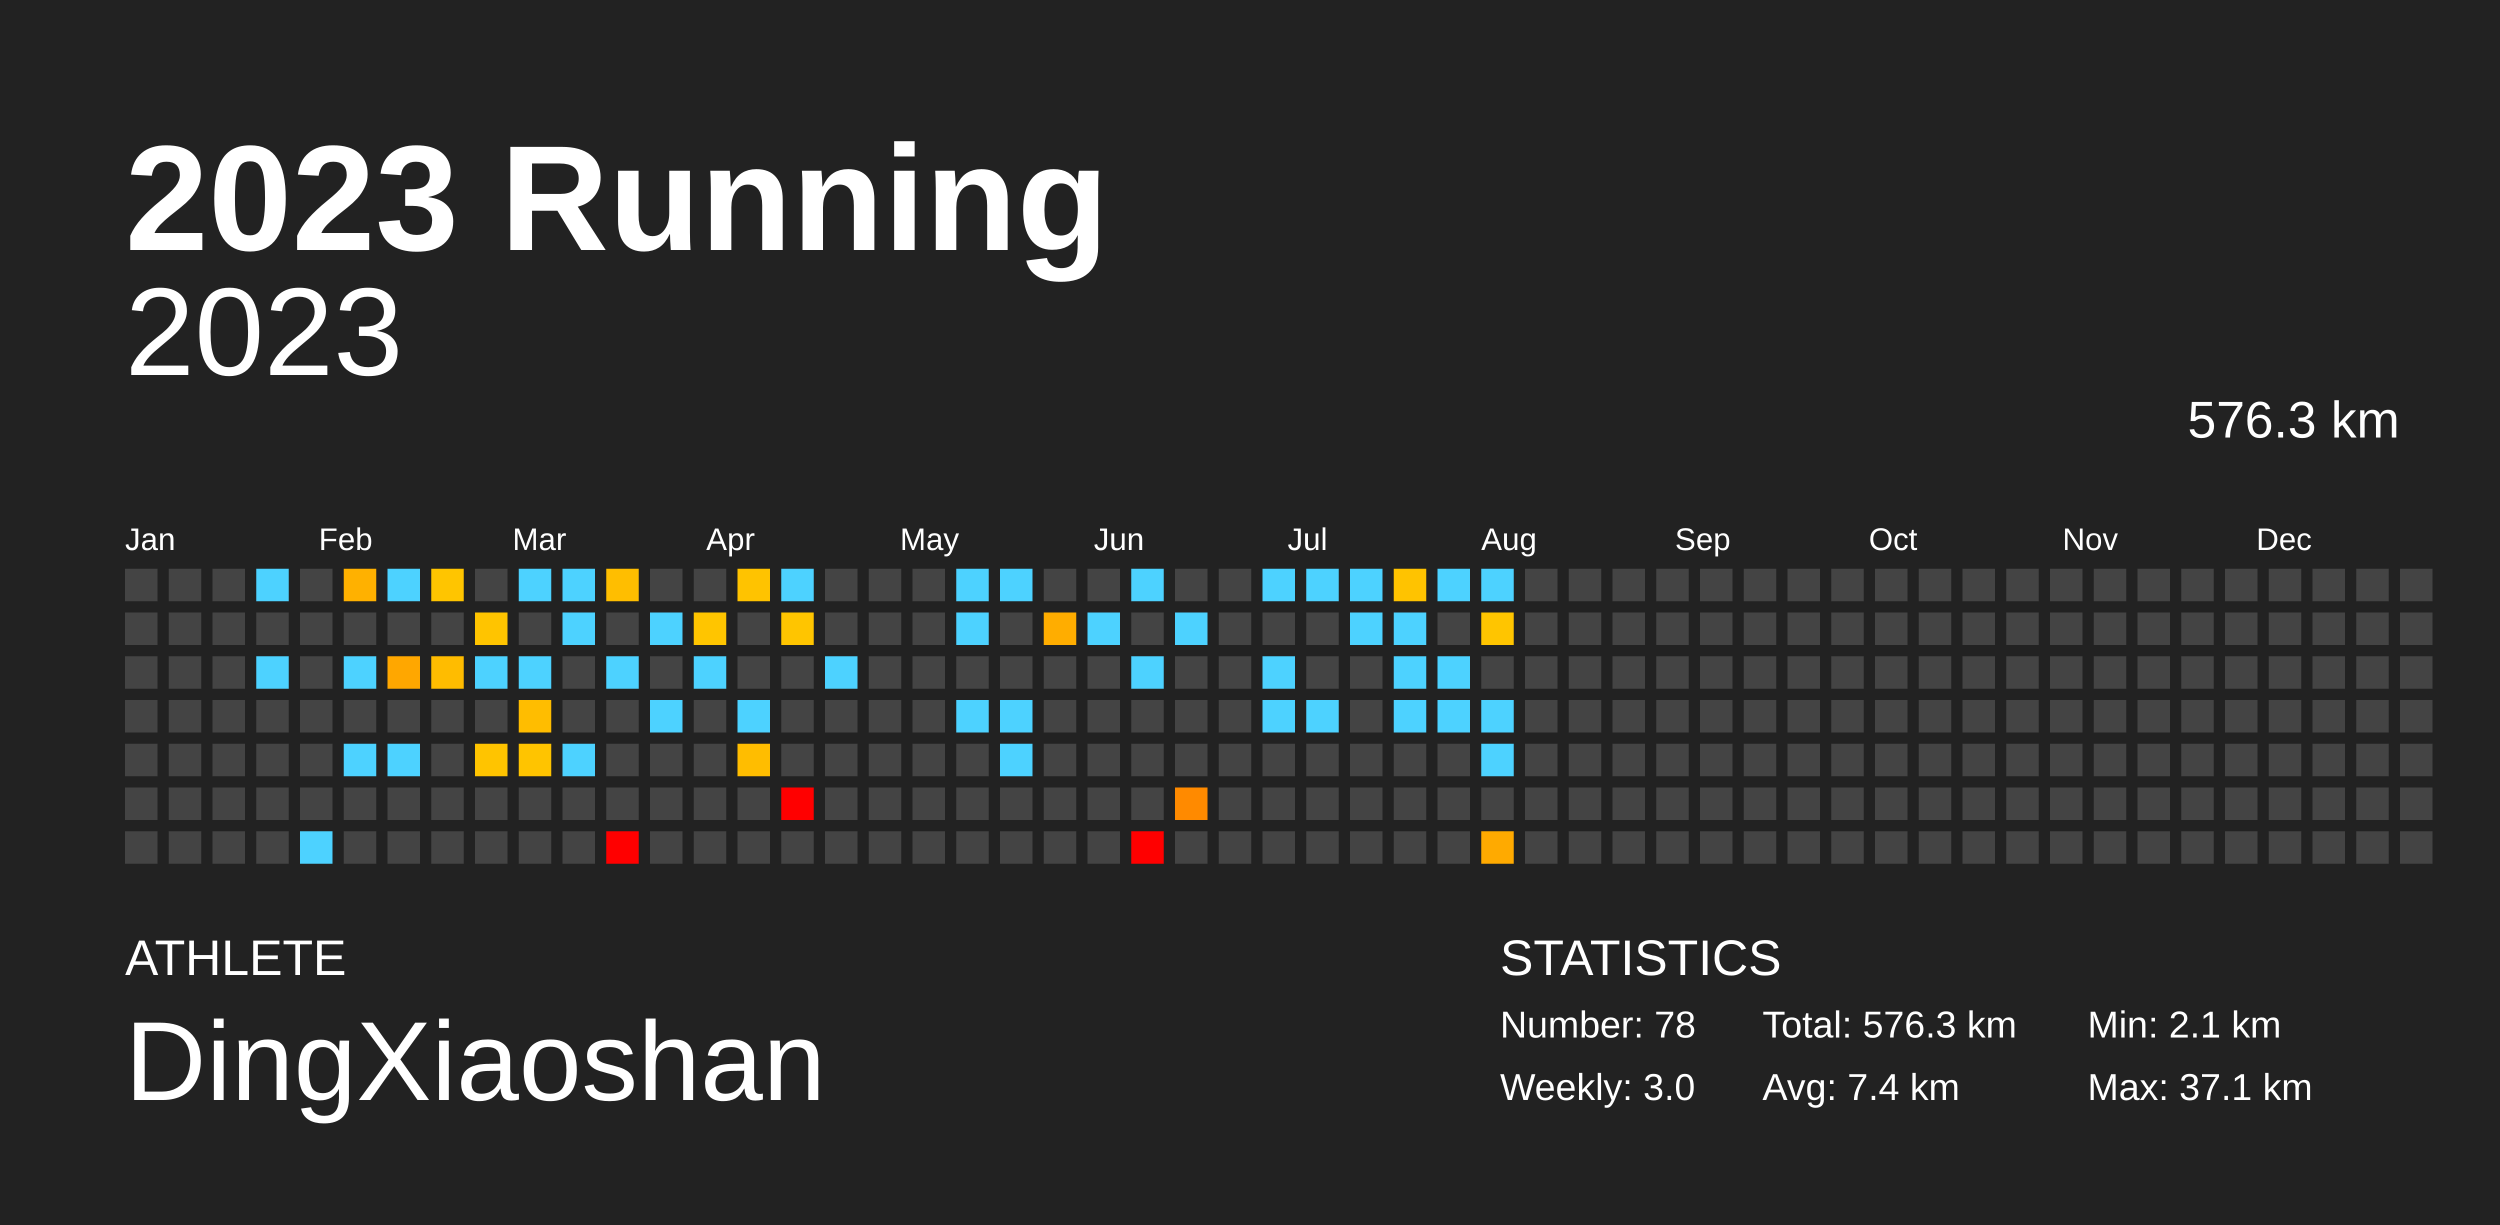
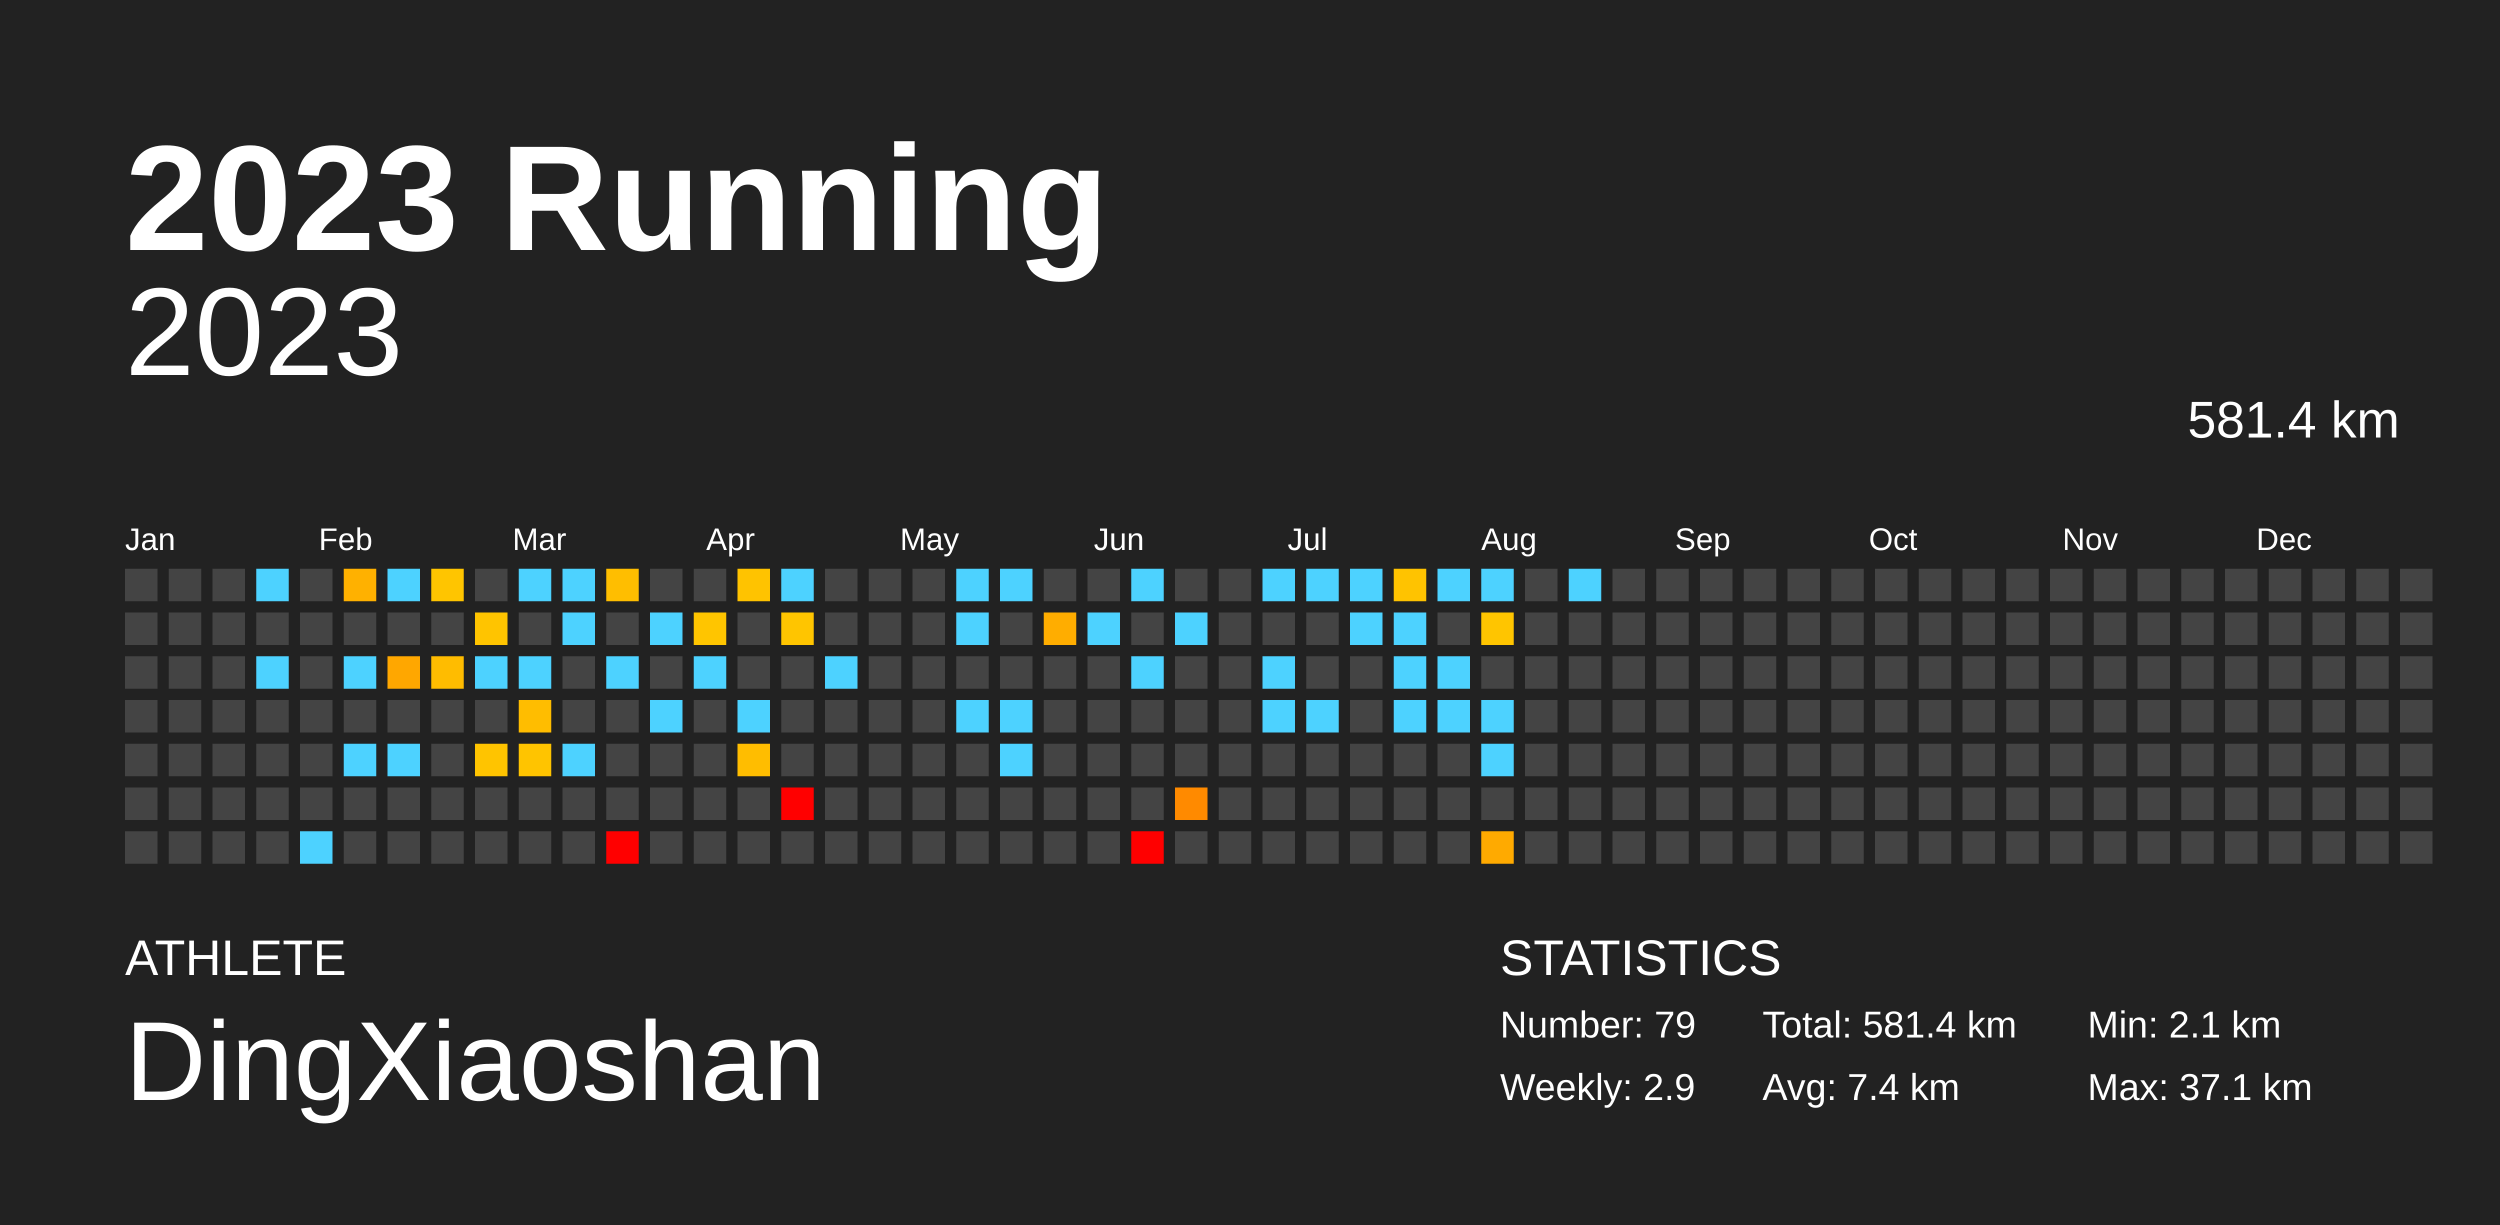
<svg xmlns="http://www.w3.org/2000/svg" baseProfile="full" height="98mm" version="1.1" viewBox="0,0,200,98" width="200mm">
  <defs />
  <rect fill="#222222" height="98" width="200" x="0" y="0" />
  <text fill="#FFFFFF" style="font-size:12px; font-family:Arial; font-weight:bold;" x="10" y="20">2023 Running</text>
  <text fill="#FFFFFF" style="font-size:4px; font-family:Arial" x="10" y="78">ATHLETE</text>
  <text fill="#FFFFFF" style="font-size:9px; font-family:Arial" x="10" y="88">DingXiaoshan</text>
  <text fill="#FFFFFF" style="font-size:4px; font-family:Arial" x="120" y="78">STATISTICS</text>
-   <text fill="#FFFFFF" style="font-size:3px; font-family:Arial" x="120" y="83">Number: 78</text>
-   <text fill="#FFFFFF" style="font-size:3px; font-family:Arial" x="120" y="88">Weekly: 3.0</text>
-   <text fill="#FFFFFF" style="font-size:3px; font-family:Arial" x="141" y="83">Total: 576.3 km</text>
+   <text fill="#FFFFFF" style="font-size:3px; font-family:Arial" x="120" y="83">Number: 79</text>
+   <text fill="#FFFFFF" style="font-size:3px; font-family:Arial" x="120" y="88">Weekly: 2.9</text>
+   <text fill="#FFFFFF" style="font-size:3px; font-family:Arial" x="141" y="83">Total: 581.4 km</text>
  <text fill="#FFFFFF" style="font-size:3px; font-family:Arial" x="141" y="88">Avg: 7.4 km</text>
  <text fill="#FFFFFF" style="font-size:3px; font-family:Arial" x="167" y="83">Min: 2.1 km</text>
  <text fill="#FFFFFF" style="font-size:3px; font-family:Arial" x="167" y="88">Max: 37.1 km</text>
  <text alignment-baseline="hanging" fill="#FFFFFF" style="font-size:10.0px; font-family:Arial;" x="10" y="30">2023</text>
-   <text alignment-baseline="hanging" fill="#FFFFFF" style="font-size:4.125px; font-family:Arial;" x="175" y="35">576.3 km</text>
+   <text alignment-baseline="hanging" fill="#FFFFFF" style="font-size:4.125px; font-family:Arial;" x="175" y="35">581.4 km</text>
  <text fill="#FFFFFF" style="font-size:2.5px; font-family:Arial" x="10.0" y="44">Jan</text>
  <text fill="#FFFFFF" style="font-size:2.5px; font-family:Arial" x="25.5" y="44">Feb</text>
  <text fill="#FFFFFF" style="font-size:2.5px; font-family:Arial" x="41.0" y="44">Mar</text>
  <text fill="#FFFFFF" style="font-size:2.5px; font-family:Arial" x="56.5" y="44">Apr</text>
  <text fill="#FFFFFF" style="font-size:2.5px; font-family:Arial" x="72.0" y="44">May</text>
  <text fill="#FFFFFF" style="font-size:2.5px; font-family:Arial" x="87.5" y="44">Jun</text>
  <text fill="#FFFFFF" style="font-size:2.5px; font-family:Arial" x="103.0" y="44">Jul</text>
  <text fill="#FFFFFF" style="font-size:2.5px; font-family:Arial" x="118.5" y="44">Aug</text>
  <text fill="#FFFFFF" style="font-size:2.5px; font-family:Arial" x="134.0" y="44">Sep</text>
  <text fill="#FFFFFF" style="font-size:2.5px; font-family:Arial" x="149.5" y="44">Oct</text>
  <text fill="#FFFFFF" style="font-size:2.5px; font-family:Arial" x="165.0" y="44">Nov</text>
  <text fill="#FFFFFF" style="font-size:2.5px; font-family:Arial" x="180.5" y="44">Dec</text>
  <rect fill="#444444" height="2.6" width="2.6" x="10.0" y="45.5" />
  <rect fill="#444444" height="2.6" width="2.6" x="10.0" y="49.0" />
  <rect fill="#444444" height="2.6" width="2.6" x="10.0" y="52.5" />
  <rect fill="#444444" height="2.6" width="2.6" x="10.0" y="56.0" />
  <rect fill="#444444" height="2.6" width="2.6" x="10.0" y="59.5" />
  <rect fill="#444444" height="2.6" width="2.6" x="10.0" y="63.0" />
  <rect fill="#444444" height="2.6" width="2.6" x="10.0" y="66.5" />
  <rect fill="#444444" height="2.6" width="2.6" x="13.5" y="45.5" />
  <rect fill="#444444" height="2.6" width="2.6" x="13.5" y="49.0" />
  <rect fill="#444444" height="2.6" width="2.6" x="13.5" y="52.5" />
  <rect fill="#444444" height="2.6" width="2.6" x="13.5" y="56.0" />
  <rect fill="#444444" height="2.6" width="2.6" x="13.5" y="59.5" />
  <rect fill="#444444" height="2.6" width="2.6" x="13.5" y="63.0" />
  <rect fill="#444444" height="2.6" width="2.6" x="13.5" y="66.5" />
  <rect fill="#444444" height="2.6" width="2.6" x="17.0" y="45.5" />
  <rect fill="#444444" height="2.6" width="2.6" x="17.0" y="49.0" />
  <rect fill="#444444" height="2.6" width="2.6" x="17.0" y="52.5" />
  <rect fill="#444444" height="2.6" width="2.6" x="17.0" y="56.0" />
  <rect fill="#444444" height="2.6" width="2.6" x="17.0" y="59.5" />
  <rect fill="#444444" height="2.6" width="2.6" x="17.0" y="63.0" />
  <rect fill="#444444" height="2.6" width="2.6" x="17.0" y="66.5" />
  <rect fill="#4dd2ff" height="2.6" width="2.6" x="20.5" y="45.5" />
  <rect fill="#444444" height="2.6" width="2.6" x="20.5" y="49.0" />
  <rect fill="#4dd2ff" height="2.6" width="2.6" x="20.5" y="52.5" />
  <rect fill="#444444" height="2.6" width="2.6" x="20.5" y="56.0" />
  <rect fill="#444444" height="2.6" width="2.6" x="20.5" y="59.5" />
  <rect fill="#444444" height="2.6" width="2.6" x="20.5" y="63.0" />
  <rect fill="#444444" height="2.6" width="2.6" x="20.5" y="66.5" />
  <rect fill="#444444" height="2.6" width="2.6" x="24.0" y="45.5" />
  <rect fill="#444444" height="2.6" width="2.6" x="24.0" y="49.0" />
  <rect fill="#444444" height="2.6" width="2.6" x="24.0" y="52.5" />
  <rect fill="#444444" height="2.6" width="2.6" x="24.0" y="56.0" />
  <rect fill="#444444" height="2.6" width="2.6" x="24.0" y="59.5" />
  <rect fill="#444444" height="2.6" width="2.6" x="24.0" y="63.0" />
  <rect fill="#4dd2ff" height="2.6" width="2.6" x="24.0" y="66.5" />
  <rect fill="#ffb100" height="2.6" width="2.6" x="27.5" y="45.5" />
  <rect fill="#444444" height="2.6" width="2.6" x="27.5" y="49.0" />
  <rect fill="#4dd2ff" height="2.6" width="2.6" x="27.5" y="52.5" />
  <rect fill="#444444" height="2.6" width="2.6" x="27.5" y="56.0" />
  <rect fill="#4dd2ff" height="2.6" width="2.6" x="27.5" y="59.5" />
  <rect fill="#444444" height="2.6" width="2.6" x="27.5" y="63.0" />
  <rect fill="#444444" height="2.6" width="2.6" x="27.5" y="66.5" />
  <rect fill="#4dd2ff" height="2.6" width="2.6" x="31.0" y="45.5" />
  <rect fill="#444444" height="2.6" width="2.6" x="31.0" y="49.0" />
  <rect fill="#ffa700" height="2.6" width="2.6" x="31.0" y="52.5" />
  <rect fill="#444444" height="2.6" width="2.6" x="31.0" y="56.0" />
  <rect fill="#4dd2ff" height="2.6" width="2.6" x="31.0" y="59.5" />
  <rect fill="#444444" height="2.6" width="2.6" x="31.0" y="63.0" />
  <rect fill="#444444" height="2.6" width="2.6" x="31.0" y="66.5" />
  <rect fill="#ffc500" height="2.6" width="2.6" x="34.5" y="45.5" />
  <rect fill="#444444" height="2.6" width="2.6" x="34.5" y="49.0" />
  <rect fill="#ffbc00" height="2.6" width="2.6" x="34.5" y="52.5" />
  <rect fill="#444444" height="2.6" width="2.6" x="34.5" y="56.0" />
  <rect fill="#444444" height="2.6" width="2.6" x="34.5" y="59.5" />
  <rect fill="#444444" height="2.6" width="2.6" x="34.5" y="63.0" />
  <rect fill="#444444" height="2.6" width="2.6" x="34.5" y="66.5" />
  <rect fill="#444444" height="2.6" width="2.6" x="38.0" y="45.5" />
  <rect fill="#ffc400" height="2.6" width="2.6" x="38.0" y="49.0" />
  <rect fill="#4dd2ff" height="2.6" width="2.6" x="38.0" y="52.5" />
  <rect fill="#444444" height="2.6" width="2.6" x="38.0" y="56.0" />
  <rect fill="#ffc400" height="2.6" width="2.6" x="38.0" y="59.5" />
  <rect fill="#444444" height="2.6" width="2.6" x="38.0" y="63.0" />
  <rect fill="#444444" height="2.6" width="2.6" x="38.0" y="66.5" />
  <rect fill="#4dd2ff" height="2.6" width="2.6" x="41.5" y="45.5" />
  <rect fill="#444444" height="2.6" width="2.6" x="41.5" y="49.0" />
  <rect fill="#4dd2ff" height="2.6" width="2.6" x="41.5" y="52.5" />
  <rect fill="#ffbd00" height="2.6" width="2.6" x="41.5" y="56.0" />
  <rect fill="#ffc400" height="2.6" width="2.6" x="41.5" y="59.5" />
  <rect fill="#444444" height="2.6" width="2.6" x="41.5" y="63.0" />
  <rect fill="#444444" height="2.6" width="2.6" x="41.5" y="66.5" />
  <rect fill="#4dd2ff" height="2.6" width="2.6" x="45.0" y="45.5" />
  <rect fill="#4dd2ff" height="2.6" width="2.6" x="45.0" y="49.0" />
  <rect fill="#444444" height="2.6" width="2.6" x="45.0" y="52.5" />
  <rect fill="#444444" height="2.6" width="2.6" x="45.0" y="56.0" />
  <rect fill="#4dd2ff" height="2.6" width="2.6" x="45.0" y="59.5" />
  <rect fill="#444444" height="2.6" width="2.6" x="45.0" y="63.0" />
  <rect fill="#444444" height="2.6" width="2.6" x="45.0" y="66.5" />
  <rect fill="#ffbe00" height="2.6" width="2.6" x="48.5" y="45.5" />
  <rect fill="#444444" height="2.6" width="2.6" x="48.5" y="49.0" />
  <rect fill="#4dd2ff" height="2.6" width="2.6" x="48.5" y="52.5" />
  <rect fill="#444444" height="2.6" width="2.6" x="48.5" y="56.0" />
  <rect fill="#444444" height="2.6" width="2.6" x="48.5" y="59.5" />
  <rect fill="#444444" height="2.6" width="2.6" x="48.5" y="63.0" />
  <rect fill="red" height="2.6" width="2.6" x="48.5" y="66.5" />
  <rect fill="#444444" height="2.6" width="2.6" x="52.0" y="45.5" />
  <rect fill="#4dd2ff" height="2.6" width="2.6" x="52.0" y="49.0" />
  <rect fill="#444444" height="2.6" width="2.6" x="52.0" y="52.5" />
  <rect fill="#4dd2ff" height="2.6" width="2.6" x="52.0" y="56.0" />
  <rect fill="#444444" height="2.6" width="2.6" x="52.0" y="59.5" />
  <rect fill="#444444" height="2.6" width="2.6" x="52.0" y="63.0" />
  <rect fill="#444444" height="2.6" width="2.6" x="52.0" y="66.5" />
  <rect fill="#444444" height="2.6" width="2.6" x="55.5" y="45.5" />
  <rect fill="#ffc500" height="2.6" width="2.6" x="55.5" y="49.0" />
  <rect fill="#4dd2ff" height="2.6" width="2.6" x="55.5" y="52.5" />
  <rect fill="#444444" height="2.6" width="2.6" x="55.5" y="56.0" />
  <rect fill="#444444" height="2.6" width="2.6" x="55.5" y="59.5" />
  <rect fill="#444444" height="2.6" width="2.6" x="55.5" y="63.0" />
  <rect fill="#444444" height="2.6" width="2.6" x="55.5" y="66.5" />
  <rect fill="#ffc300" height="2.6" width="2.6" x="59.0" y="45.5" />
  <rect fill="#444444" height="2.6" width="2.6" x="59.0" y="49.0" />
  <rect fill="#444444" height="2.6" width="2.6" x="59.0" y="52.5" />
  <rect fill="#4dd2ff" height="2.6" width="2.6" x="59.0" y="56.0" />
  <rect fill="#ffbd00" height="2.6" width="2.6" x="59.0" y="59.5" />
  <rect fill="#444444" height="2.6" width="2.6" x="59.0" y="63.0" />
  <rect fill="#444444" height="2.6" width="2.6" x="59.0" y="66.5" />
  <rect fill="#4dd2ff" height="2.6" width="2.6" x="62.5" y="45.5" />
  <rect fill="#ffc500" height="2.6" width="2.6" x="62.5" y="49.0" />
  <rect fill="#444444" height="2.6" width="2.6" x="62.5" y="52.5" />
  <rect fill="#444444" height="2.6" width="2.6" x="62.5" y="56.0" />
  <rect fill="#444444" height="2.6" width="2.6" x="62.5" y="59.5" />
  <rect fill="red" height="2.6" width="2.6" x="62.5" y="63.0" />
  <rect fill="#444444" height="2.6" width="2.6" x="62.5" y="66.5" />
  <rect fill="#444444" height="2.6" width="2.6" x="66.0" y="45.5" />
  <rect fill="#444444" height="2.6" width="2.6" x="66.0" y="49.0" />
  <rect fill="#4dd2ff" height="2.6" width="2.6" x="66.0" y="52.5" />
  <rect fill="#444444" height="2.6" width="2.6" x="66.0" y="56.0" />
  <rect fill="#444444" height="2.6" width="2.6" x="66.0" y="59.5" />
  <rect fill="#444444" height="2.6" width="2.6" x="66.0" y="63.0" />
  <rect fill="#444444" height="2.6" width="2.6" x="66.0" y="66.5" />
  <rect fill="#444444" height="2.6" width="2.6" x="69.5" y="45.5" />
  <rect fill="#444444" height="2.6" width="2.6" x="69.5" y="49.0" />
  <rect fill="#444444" height="2.6" width="2.6" x="69.5" y="52.5" />
  <rect fill="#444444" height="2.6" width="2.6" x="69.5" y="56.0" />
  <rect fill="#444444" height="2.6" width="2.6" x="69.5" y="59.5" />
  <rect fill="#444444" height="2.6" width="2.6" x="69.5" y="63.0" />
  <rect fill="#444444" height="2.6" width="2.6" x="69.5" y="66.5" />
  <rect fill="#444444" height="2.6" width="2.6" x="73.0" y="45.5" />
  <rect fill="#444444" height="2.6" width="2.6" x="73.0" y="49.0" />
  <rect fill="#444444" height="2.6" width="2.6" x="73.0" y="52.5" />
  <rect fill="#444444" height="2.6" width="2.6" x="73.0" y="56.0" />
  <rect fill="#444444" height="2.6" width="2.6" x="73.0" y="59.5" />
  <rect fill="#444444" height="2.6" width="2.6" x="73.0" y="63.0" />
  <rect fill="#444444" height="2.6" width="2.6" x="73.0" y="66.5" />
  <rect fill="#4dd2ff" height="2.6" width="2.6" x="76.5" y="45.5" />
  <rect fill="#4dd2ff" height="2.6" width="2.6" x="76.5" y="49.0" />
  <rect fill="#444444" height="2.6" width="2.6" x="76.5" y="52.5" />
  <rect fill="#4dd2ff" height="2.6" width="2.6" x="76.5" y="56.0" />
  <rect fill="#444444" height="2.6" width="2.6" x="76.5" y="59.5" />
  <rect fill="#444444" height="2.6" width="2.6" x="76.5" y="63.0" />
  <rect fill="#444444" height="2.6" width="2.6" x="76.5" y="66.5" />
  <rect fill="#4dd2ff" height="2.6" width="2.6" x="80.0" y="45.5" />
  <rect fill="#444444" height="2.6" width="2.6" x="80.0" y="49.0" />
  <rect fill="#444444" height="2.6" width="2.6" x="80.0" y="52.5" />
  <rect fill="#4dd2ff" height="2.6" width="2.6" x="80.0" y="56.0" />
  <rect fill="#4dd2ff" height="2.6" width="2.6" x="80.0" y="59.5" />
  <rect fill="#444444" height="2.6" width="2.6" x="80.0" y="63.0" />
  <rect fill="#444444" height="2.6" width="2.6" x="80.0" y="66.5" />
  <rect fill="#444444" height="2.6" width="2.6" x="83.5" y="45.5" />
  <rect fill="#ffad00" height="2.6" width="2.6" x="83.5" y="49.0" />
  <rect fill="#444444" height="2.6" width="2.6" x="83.5" y="52.5" />
  <rect fill="#444444" height="2.6" width="2.6" x="83.5" y="56.0" />
  <rect fill="#444444" height="2.6" width="2.6" x="83.5" y="59.5" />
  <rect fill="#444444" height="2.6" width="2.6" x="83.5" y="63.0" />
  <rect fill="#444444" height="2.6" width="2.6" x="83.5" y="66.5" />
  <rect fill="#444444" height="2.6" width="2.6" x="87.0" y="45.5" />
  <rect fill="#4dd2ff" height="2.6" width="2.6" x="87.0" y="49.0" />
  <rect fill="#444444" height="2.6" width="2.6" x="87.0" y="52.5" />
  <rect fill="#444444" height="2.6" width="2.6" x="87.0" y="56.0" />
  <rect fill="#444444" height="2.6" width="2.6" x="87.0" y="59.5" />
  <rect fill="#444444" height="2.6" width="2.6" x="87.0" y="63.0" />
  <rect fill="#444444" height="2.6" width="2.6" x="87.0" y="66.5" />
  <rect fill="#4dd2ff" height="2.6" width="2.6" x="90.5" y="45.5" />
  <rect fill="#444444" height="2.6" width="2.6" x="90.5" y="49.0" />
  <rect fill="#4dd2ff" height="2.6" width="2.6" x="90.5" y="52.5" />
  <rect fill="#444444" height="2.6" width="2.6" x="90.5" y="56.0" />
  <rect fill="#444444" height="2.6" width="2.6" x="90.5" y="59.5" />
  <rect fill="#444444" height="2.6" width="2.6" x="90.5" y="63.0" />
  <rect fill="red" height="2.6" width="2.6" x="90.5" y="66.5" />
  <rect fill="#444444" height="2.6" width="2.6" x="94.0" y="45.5" />
  <rect fill="#4dd2ff" height="2.6" width="2.6" x="94.0" y="49.0" />
  <rect fill="#444444" height="2.6" width="2.6" x="94.0" y="52.5" />
  <rect fill="#444444" height="2.6" width="2.6" x="94.0" y="56.0" />
  <rect fill="#444444" height="2.6" width="2.6" x="94.0" y="59.5" />
  <rect fill="#ff8a00" height="2.6" width="2.6" x="94.0" y="63.0" />
  <rect fill="#444444" height="2.6" width="2.6" x="94.0" y="66.5" />
  <rect fill="#444444" height="2.6" width="2.6" x="97.5" y="45.5" />
  <rect fill="#444444" height="2.6" width="2.6" x="97.5" y="49.0" />
  <rect fill="#444444" height="2.6" width="2.6" x="97.5" y="52.5" />
  <rect fill="#444444" height="2.6" width="2.6" x="97.5" y="56.0" />
  <rect fill="#444444" height="2.6" width="2.6" x="97.5" y="59.5" />
  <rect fill="#444444" height="2.6" width="2.6" x="97.5" y="63.0" />
  <rect fill="#444444" height="2.6" width="2.6" x="97.5" y="66.5" />
  <rect fill="#4dd2ff" height="2.6" width="2.6" x="101.0" y="45.5" />
  <rect fill="#444444" height="2.6" width="2.6" x="101.0" y="49.0" />
  <rect fill="#4dd2ff" height="2.6" width="2.6" x="101.0" y="52.5" />
  <rect fill="#4dd2ff" height="2.6" width="2.6" x="101.0" y="56.0" />
  <rect fill="#444444" height="2.6" width="2.6" x="101.0" y="59.5" />
  <rect fill="#444444" height="2.6" width="2.6" x="101.0" y="63.0" />
  <rect fill="#444444" height="2.6" width="2.6" x="101.0" y="66.5" />
  <rect fill="#4dd2ff" height="2.6" width="2.6" x="104.5" y="45.5" />
  <rect fill="#444444" height="2.6" width="2.6" x="104.5" y="49.0" />
  <rect fill="#444444" height="2.6" width="2.6" x="104.5" y="52.5" />
  <rect fill="#4dd2ff" height="2.6" width="2.6" x="104.5" y="56.0" />
  <rect fill="#444444" height="2.6" width="2.6" x="104.5" y="59.5" />
  <rect fill="#444444" height="2.6" width="2.6" x="104.5" y="63.0" />
  <rect fill="#444444" height="2.6" width="2.6" x="104.5" y="66.5" />
  <rect fill="#4dd2ff" height="2.6" width="2.6" x="108.0" y="45.5" />
  <rect fill="#4dd2ff" height="2.6" width="2.6" x="108.0" y="49.0" />
  <rect fill="#444444" height="2.6" width="2.6" x="108.0" y="52.5" />
  <rect fill="#444444" height="2.6" width="2.6" x="108.0" y="56.0" />
  <rect fill="#444444" height="2.6" width="2.6" x="108.0" y="59.5" />
  <rect fill="#444444" height="2.6" width="2.6" x="108.0" y="63.0" />
  <rect fill="#444444" height="2.6" width="2.6" x="108.0" y="66.5" />
  <rect fill="#ffc300" height="2.6" width="2.6" x="111.5" y="45.5" />
  <rect fill="#4dd2ff" height="2.6" width="2.6" x="111.5" y="49.0" />
  <rect fill="#4dd2ff" height="2.6" width="2.6" x="111.5" y="52.5" />
  <rect fill="#4dd2ff" height="2.6" width="2.6" x="111.5" y="56.0" />
  <rect fill="#444444" height="2.6" width="2.6" x="111.5" y="59.5" />
  <rect fill="#444444" height="2.6" width="2.6" x="111.5" y="63.0" />
  <rect fill="#444444" height="2.6" width="2.6" x="111.5" y="66.5" />
  <rect fill="#4dd2ff" height="2.6" width="2.6" x="115.0" y="45.5" />
  <rect fill="#444444" height="2.6" width="2.6" x="115.0" y="49.0" />
  <rect fill="#4dd2ff" height="2.6" width="2.6" x="115.0" y="52.5" />
  <rect fill="#4dd2ff" height="2.6" width="2.6" x="115.0" y="56.0" />
  <rect fill="#444444" height="2.6" width="2.6" x="115.0" y="59.5" />
  <rect fill="#444444" height="2.6" width="2.6" x="115.0" y="63.0" />
  <rect fill="#444444" height="2.6" width="2.6" x="115.0" y="66.5" />
  <rect fill="#4dd2ff" height="2.6" width="2.6" x="118.5" y="45.5" />
  <rect fill="#ffc500" height="2.6" width="2.6" x="118.5" y="49.0" />
  <rect fill="#444444" height="2.6" width="2.6" x="118.5" y="52.5" />
  <rect fill="#4dd2ff" height="2.6" width="2.6" x="118.5" y="56.0" />
  <rect fill="#4dd2ff" height="2.6" width="2.6" x="118.5" y="59.5" />
  <rect fill="#444444" height="2.6" width="2.6" x="118.5" y="63.0" />
  <rect fill="#ffaa00" height="2.6" width="2.6" x="118.5" y="66.5" />
  <rect fill="#444444" height="2.6" width="2.6" x="122.0" y="45.5" />
  <rect fill="#444444" height="2.6" width="2.6" x="122.0" y="49.0" />
  <rect fill="#444444" height="2.6" width="2.6" x="122.0" y="52.5" />
  <rect fill="#444444" height="2.6" width="2.6" x="122.0" y="56.0" />
  <rect fill="#444444" height="2.6" width="2.6" x="122.0" y="59.5" />
  <rect fill="#444444" height="2.6" width="2.6" x="122.0" y="63.0" />
  <rect fill="#444444" height="2.6" width="2.6" x="122.0" y="66.5" />
-   <rect fill="#444444" height="2.6" width="2.6" x="125.5" y="45.5" />
+   <rect fill="#4dd2ff" height="2.6" width="2.6" x="125.5" y="45.5" />
  <rect fill="#444444" height="2.6" width="2.6" x="125.5" y="49.0" />
  <rect fill="#444444" height="2.6" width="2.6" x="125.5" y="52.5" />
  <rect fill="#444444" height="2.6" width="2.6" x="125.5" y="56.0" />
  <rect fill="#444444" height="2.6" width="2.6" x="125.5" y="59.5" />
  <rect fill="#444444" height="2.6" width="2.6" x="125.5" y="63.0" />
  <rect fill="#444444" height="2.6" width="2.6" x="125.5" y="66.5" />
  <rect fill="#444444" height="2.6" width="2.6" x="129.0" y="45.5" />
  <rect fill="#444444" height="2.6" width="2.6" x="129.0" y="49.0" />
  <rect fill="#444444" height="2.6" width="2.6" x="129.0" y="52.5" />
  <rect fill="#444444" height="2.6" width="2.6" x="129.0" y="56.0" />
  <rect fill="#444444" height="2.6" width="2.6" x="129.0" y="59.5" />
  <rect fill="#444444" height="2.6" width="2.6" x="129.0" y="63.0" />
  <rect fill="#444444" height="2.6" width="2.6" x="129.0" y="66.5" />
  <rect fill="#444444" height="2.6" width="2.6" x="132.5" y="45.5" />
  <rect fill="#444444" height="2.6" width="2.6" x="132.5" y="49.0" />
  <rect fill="#444444" height="2.6" width="2.6" x="132.5" y="52.5" />
  <rect fill="#444444" height="2.6" width="2.6" x="132.5" y="56.0" />
  <rect fill="#444444" height="2.6" width="2.6" x="132.5" y="59.5" />
  <rect fill="#444444" height="2.6" width="2.6" x="132.5" y="63.0" />
  <rect fill="#444444" height="2.6" width="2.6" x="132.5" y="66.5" />
  <rect fill="#444444" height="2.6" width="2.6" x="136.0" y="45.5" />
  <rect fill="#444444" height="2.6" width="2.6" x="136.0" y="49.0" />
  <rect fill="#444444" height="2.6" width="2.6" x="136.0" y="52.5" />
  <rect fill="#444444" height="2.6" width="2.6" x="136.0" y="56.0" />
  <rect fill="#444444" height="2.6" width="2.6" x="136.0" y="59.5" />
  <rect fill="#444444" height="2.6" width="2.6" x="136.0" y="63.0" />
  <rect fill="#444444" height="2.6" width="2.6" x="136.0" y="66.5" />
  <rect fill="#444444" height="2.6" width="2.6" x="139.5" y="45.5" />
  <rect fill="#444444" height="2.6" width="2.6" x="139.5" y="49.0" />
  <rect fill="#444444" height="2.6" width="2.6" x="139.5" y="52.5" />
  <rect fill="#444444" height="2.6" width="2.6" x="139.5" y="56.0" />
  <rect fill="#444444" height="2.6" width="2.6" x="139.5" y="59.5" />
  <rect fill="#444444" height="2.6" width="2.6" x="139.5" y="63.0" />
  <rect fill="#444444" height="2.6" width="2.6" x="139.5" y="66.5" />
  <rect fill="#444444" height="2.6" width="2.6" x="143.0" y="45.5" />
  <rect fill="#444444" height="2.6" width="2.6" x="143.0" y="49.0" />
  <rect fill="#444444" height="2.6" width="2.6" x="143.0" y="52.5" />
  <rect fill="#444444" height="2.6" width="2.6" x="143.0" y="56.0" />
  <rect fill="#444444" height="2.6" width="2.6" x="143.0" y="59.5" />
  <rect fill="#444444" height="2.6" width="2.6" x="143.0" y="63.0" />
  <rect fill="#444444" height="2.6" width="2.6" x="143.0" y="66.5" />
  <rect fill="#444444" height="2.6" width="2.6" x="146.5" y="45.5" />
  <rect fill="#444444" height="2.6" width="2.6" x="146.5" y="49.0" />
  <rect fill="#444444" height="2.6" width="2.6" x="146.5" y="52.5" />
  <rect fill="#444444" height="2.6" width="2.6" x="146.5" y="56.0" />
  <rect fill="#444444" height="2.6" width="2.6" x="146.5" y="59.5" />
  <rect fill="#444444" height="2.6" width="2.6" x="146.5" y="63.0" />
  <rect fill="#444444" height="2.6" width="2.6" x="146.5" y="66.5" />
  <rect fill="#444444" height="2.6" width="2.6" x="150.0" y="45.5" />
  <rect fill="#444444" height="2.6" width="2.6" x="150.0" y="49.0" />
  <rect fill="#444444" height="2.6" width="2.6" x="150.0" y="52.5" />
  <rect fill="#444444" height="2.6" width="2.6" x="150.0" y="56.0" />
  <rect fill="#444444" height="2.6" width="2.6" x="150.0" y="59.5" />
  <rect fill="#444444" height="2.6" width="2.6" x="150.0" y="63.0" />
  <rect fill="#444444" height="2.6" width="2.6" x="150.0" y="66.5" />
  <rect fill="#444444" height="2.6" width="2.6" x="153.5" y="45.5" />
  <rect fill="#444444" height="2.6" width="2.6" x="153.5" y="49.0" />
  <rect fill="#444444" height="2.6" width="2.6" x="153.5" y="52.5" />
  <rect fill="#444444" height="2.6" width="2.6" x="153.5" y="56.0" />
  <rect fill="#444444" height="2.6" width="2.6" x="153.5" y="59.5" />
  <rect fill="#444444" height="2.6" width="2.6" x="153.5" y="63.0" />
  <rect fill="#444444" height="2.6" width="2.6" x="153.5" y="66.5" />
  <rect fill="#444444" height="2.6" width="2.6" x="157.0" y="45.5" />
  <rect fill="#444444" height="2.6" width="2.6" x="157.0" y="49.0" />
  <rect fill="#444444" height="2.6" width="2.6" x="157.0" y="52.5" />
  <rect fill="#444444" height="2.6" width="2.6" x="157.0" y="56.0" />
  <rect fill="#444444" height="2.6" width="2.6" x="157.0" y="59.5" />
  <rect fill="#444444" height="2.6" width="2.6" x="157.0" y="63.0" />
  <rect fill="#444444" height="2.6" width="2.6" x="157.0" y="66.5" />
  <rect fill="#444444" height="2.6" width="2.6" x="160.5" y="45.5" />
  <rect fill="#444444" height="2.6" width="2.6" x="160.5" y="49.0" />
  <rect fill="#444444" height="2.6" width="2.6" x="160.5" y="52.5" />
  <rect fill="#444444" height="2.6" width="2.6" x="160.5" y="56.0" />
  <rect fill="#444444" height="2.6" width="2.6" x="160.5" y="59.5" />
  <rect fill="#444444" height="2.6" width="2.6" x="160.5" y="63.0" />
  <rect fill="#444444" height="2.6" width="2.6" x="160.5" y="66.5" />
  <rect fill="#444444" height="2.6" width="2.6" x="164.0" y="45.5" />
  <rect fill="#444444" height="2.6" width="2.6" x="164.0" y="49.0" />
  <rect fill="#444444" height="2.6" width="2.6" x="164.0" y="52.5" />
  <rect fill="#444444" height="2.6" width="2.6" x="164.0" y="56.0" />
  <rect fill="#444444" height="2.6" width="2.6" x="164.0" y="59.5" />
  <rect fill="#444444" height="2.6" width="2.6" x="164.0" y="63.0" />
  <rect fill="#444444" height="2.6" width="2.6" x="164.0" y="66.5" />
  <rect fill="#444444" height="2.6" width="2.6" x="167.5" y="45.5" />
  <rect fill="#444444" height="2.6" width="2.6" x="167.5" y="49.0" />
  <rect fill="#444444" height="2.6" width="2.6" x="167.5" y="52.5" />
  <rect fill="#444444" height="2.6" width="2.6" x="167.5" y="56.0" />
  <rect fill="#444444" height="2.6" width="2.6" x="167.5" y="59.5" />
  <rect fill="#444444" height="2.6" width="2.6" x="167.5" y="63.0" />
  <rect fill="#444444" height="2.6" width="2.6" x="167.5" y="66.5" />
  <rect fill="#444444" height="2.6" width="2.6" x="171.0" y="45.5" />
  <rect fill="#444444" height="2.6" width="2.6" x="171.0" y="49.0" />
  <rect fill="#444444" height="2.6" width="2.6" x="171.0" y="52.5" />
  <rect fill="#444444" height="2.6" width="2.6" x="171.0" y="56.0" />
  <rect fill="#444444" height="2.6" width="2.6" x="171.0" y="59.5" />
  <rect fill="#444444" height="2.6" width="2.6" x="171.0" y="63.0" />
  <rect fill="#444444" height="2.6" width="2.6" x="171.0" y="66.5" />
  <rect fill="#444444" height="2.6" width="2.6" x="174.5" y="45.5" />
  <rect fill="#444444" height="2.6" width="2.6" x="174.5" y="49.0" />
  <rect fill="#444444" height="2.6" width="2.6" x="174.5" y="52.5" />
  <rect fill="#444444" height="2.6" width="2.6" x="174.5" y="56.0" />
  <rect fill="#444444" height="2.6" width="2.6" x="174.5" y="59.5" />
  <rect fill="#444444" height="2.6" width="2.6" x="174.5" y="63.0" />
  <rect fill="#444444" height="2.6" width="2.6" x="174.5" y="66.5" />
  <rect fill="#444444" height="2.6" width="2.6" x="178.0" y="45.5" />
  <rect fill="#444444" height="2.6" width="2.6" x="178.0" y="49.0" />
  <rect fill="#444444" height="2.6" width="2.6" x="178.0" y="52.5" />
  <rect fill="#444444" height="2.6" width="2.6" x="178.0" y="56.0" />
  <rect fill="#444444" height="2.6" width="2.6" x="178.0" y="59.5" />
  <rect fill="#444444" height="2.6" width="2.6" x="178.0" y="63.0" />
  <rect fill="#444444" height="2.6" width="2.6" x="178.0" y="66.5" />
  <rect fill="#444444" height="2.6" width="2.6" x="181.5" y="45.5" />
  <rect fill="#444444" height="2.6" width="2.6" x="181.5" y="49.0" />
  <rect fill="#444444" height="2.6" width="2.6" x="181.5" y="52.5" />
  <rect fill="#444444" height="2.6" width="2.6" x="181.5" y="56.0" />
  <rect fill="#444444" height="2.6" width="2.6" x="181.5" y="59.5" />
  <rect fill="#444444" height="2.6" width="2.6" x="181.5" y="63.0" />
  <rect fill="#444444" height="2.6" width="2.6" x="181.5" y="66.5" />
  <rect fill="#444444" height="2.6" width="2.6" x="185.0" y="45.5" />
  <rect fill="#444444" height="2.6" width="2.6" x="185.0" y="49.0" />
  <rect fill="#444444" height="2.6" width="2.6" x="185.0" y="52.5" />
  <rect fill="#444444" height="2.6" width="2.6" x="185.0" y="56.0" />
  <rect fill="#444444" height="2.6" width="2.6" x="185.0" y="59.5" />
  <rect fill="#444444" height="2.6" width="2.6" x="185.0" y="63.0" />
  <rect fill="#444444" height="2.6" width="2.6" x="185.0" y="66.5" />
  <rect fill="#444444" height="2.6" width="2.6" x="188.5" y="45.5" />
  <rect fill="#444444" height="2.6" width="2.6" x="188.5" y="49.0" />
  <rect fill="#444444" height="2.6" width="2.6" x="188.5" y="52.5" />
  <rect fill="#444444" height="2.6" width="2.6" x="188.5" y="56.0" />
  <rect fill="#444444" height="2.6" width="2.6" x="188.5" y="59.5" />
  <rect fill="#444444" height="2.6" width="2.6" x="188.5" y="63.0" />
  <rect fill="#444444" height="2.6" width="2.6" x="188.5" y="66.5" />
  <rect fill="#444444" height="2.6" width="2.6" x="192.0" y="45.5" />
  <rect fill="#444444" height="2.6" width="2.6" x="192.0" y="49.0" />
  <rect fill="#444444" height="2.6" width="2.6" x="192.0" y="52.5" />
  <rect fill="#444444" height="2.6" width="2.6" x="192.0" y="56.0" />
  <rect fill="#444444" height="2.6" width="2.6" x="192.0" y="59.5" />
  <rect fill="#444444" height="2.6" width="2.6" x="192.0" y="63.0" />
  <rect fill="#444444" height="2.6" width="2.6" x="192.0" y="66.5" />
</svg>
